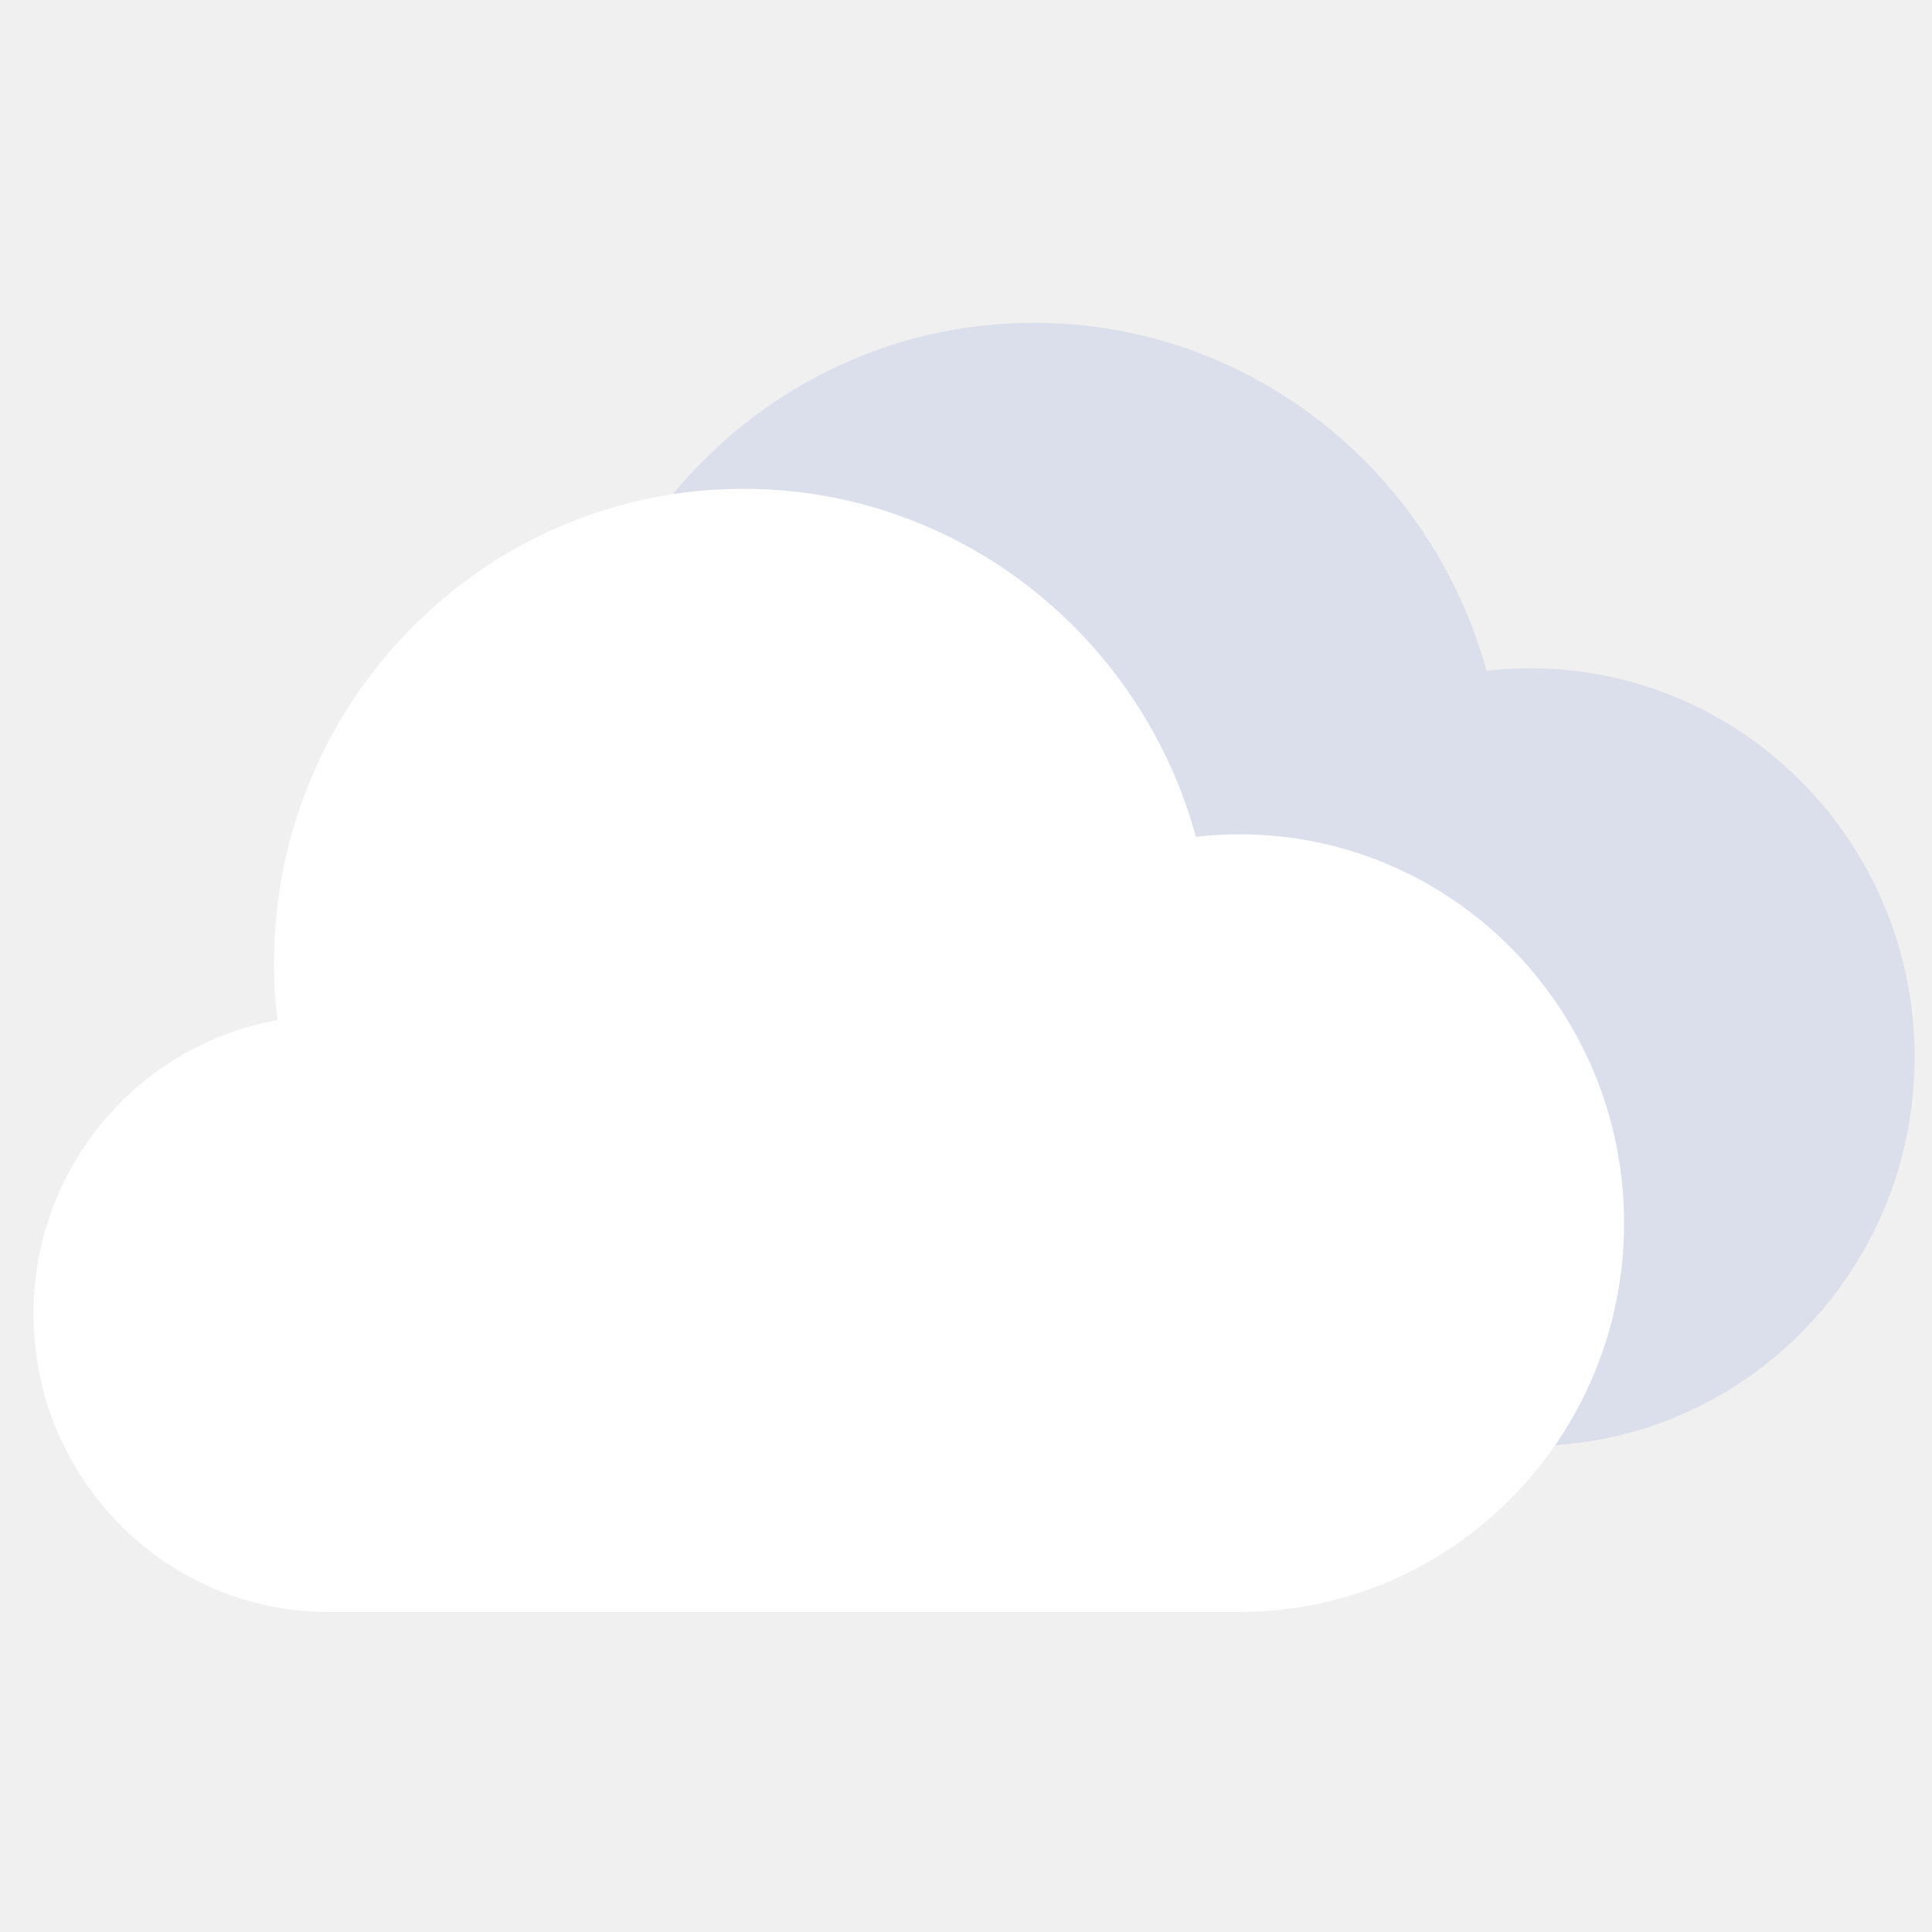
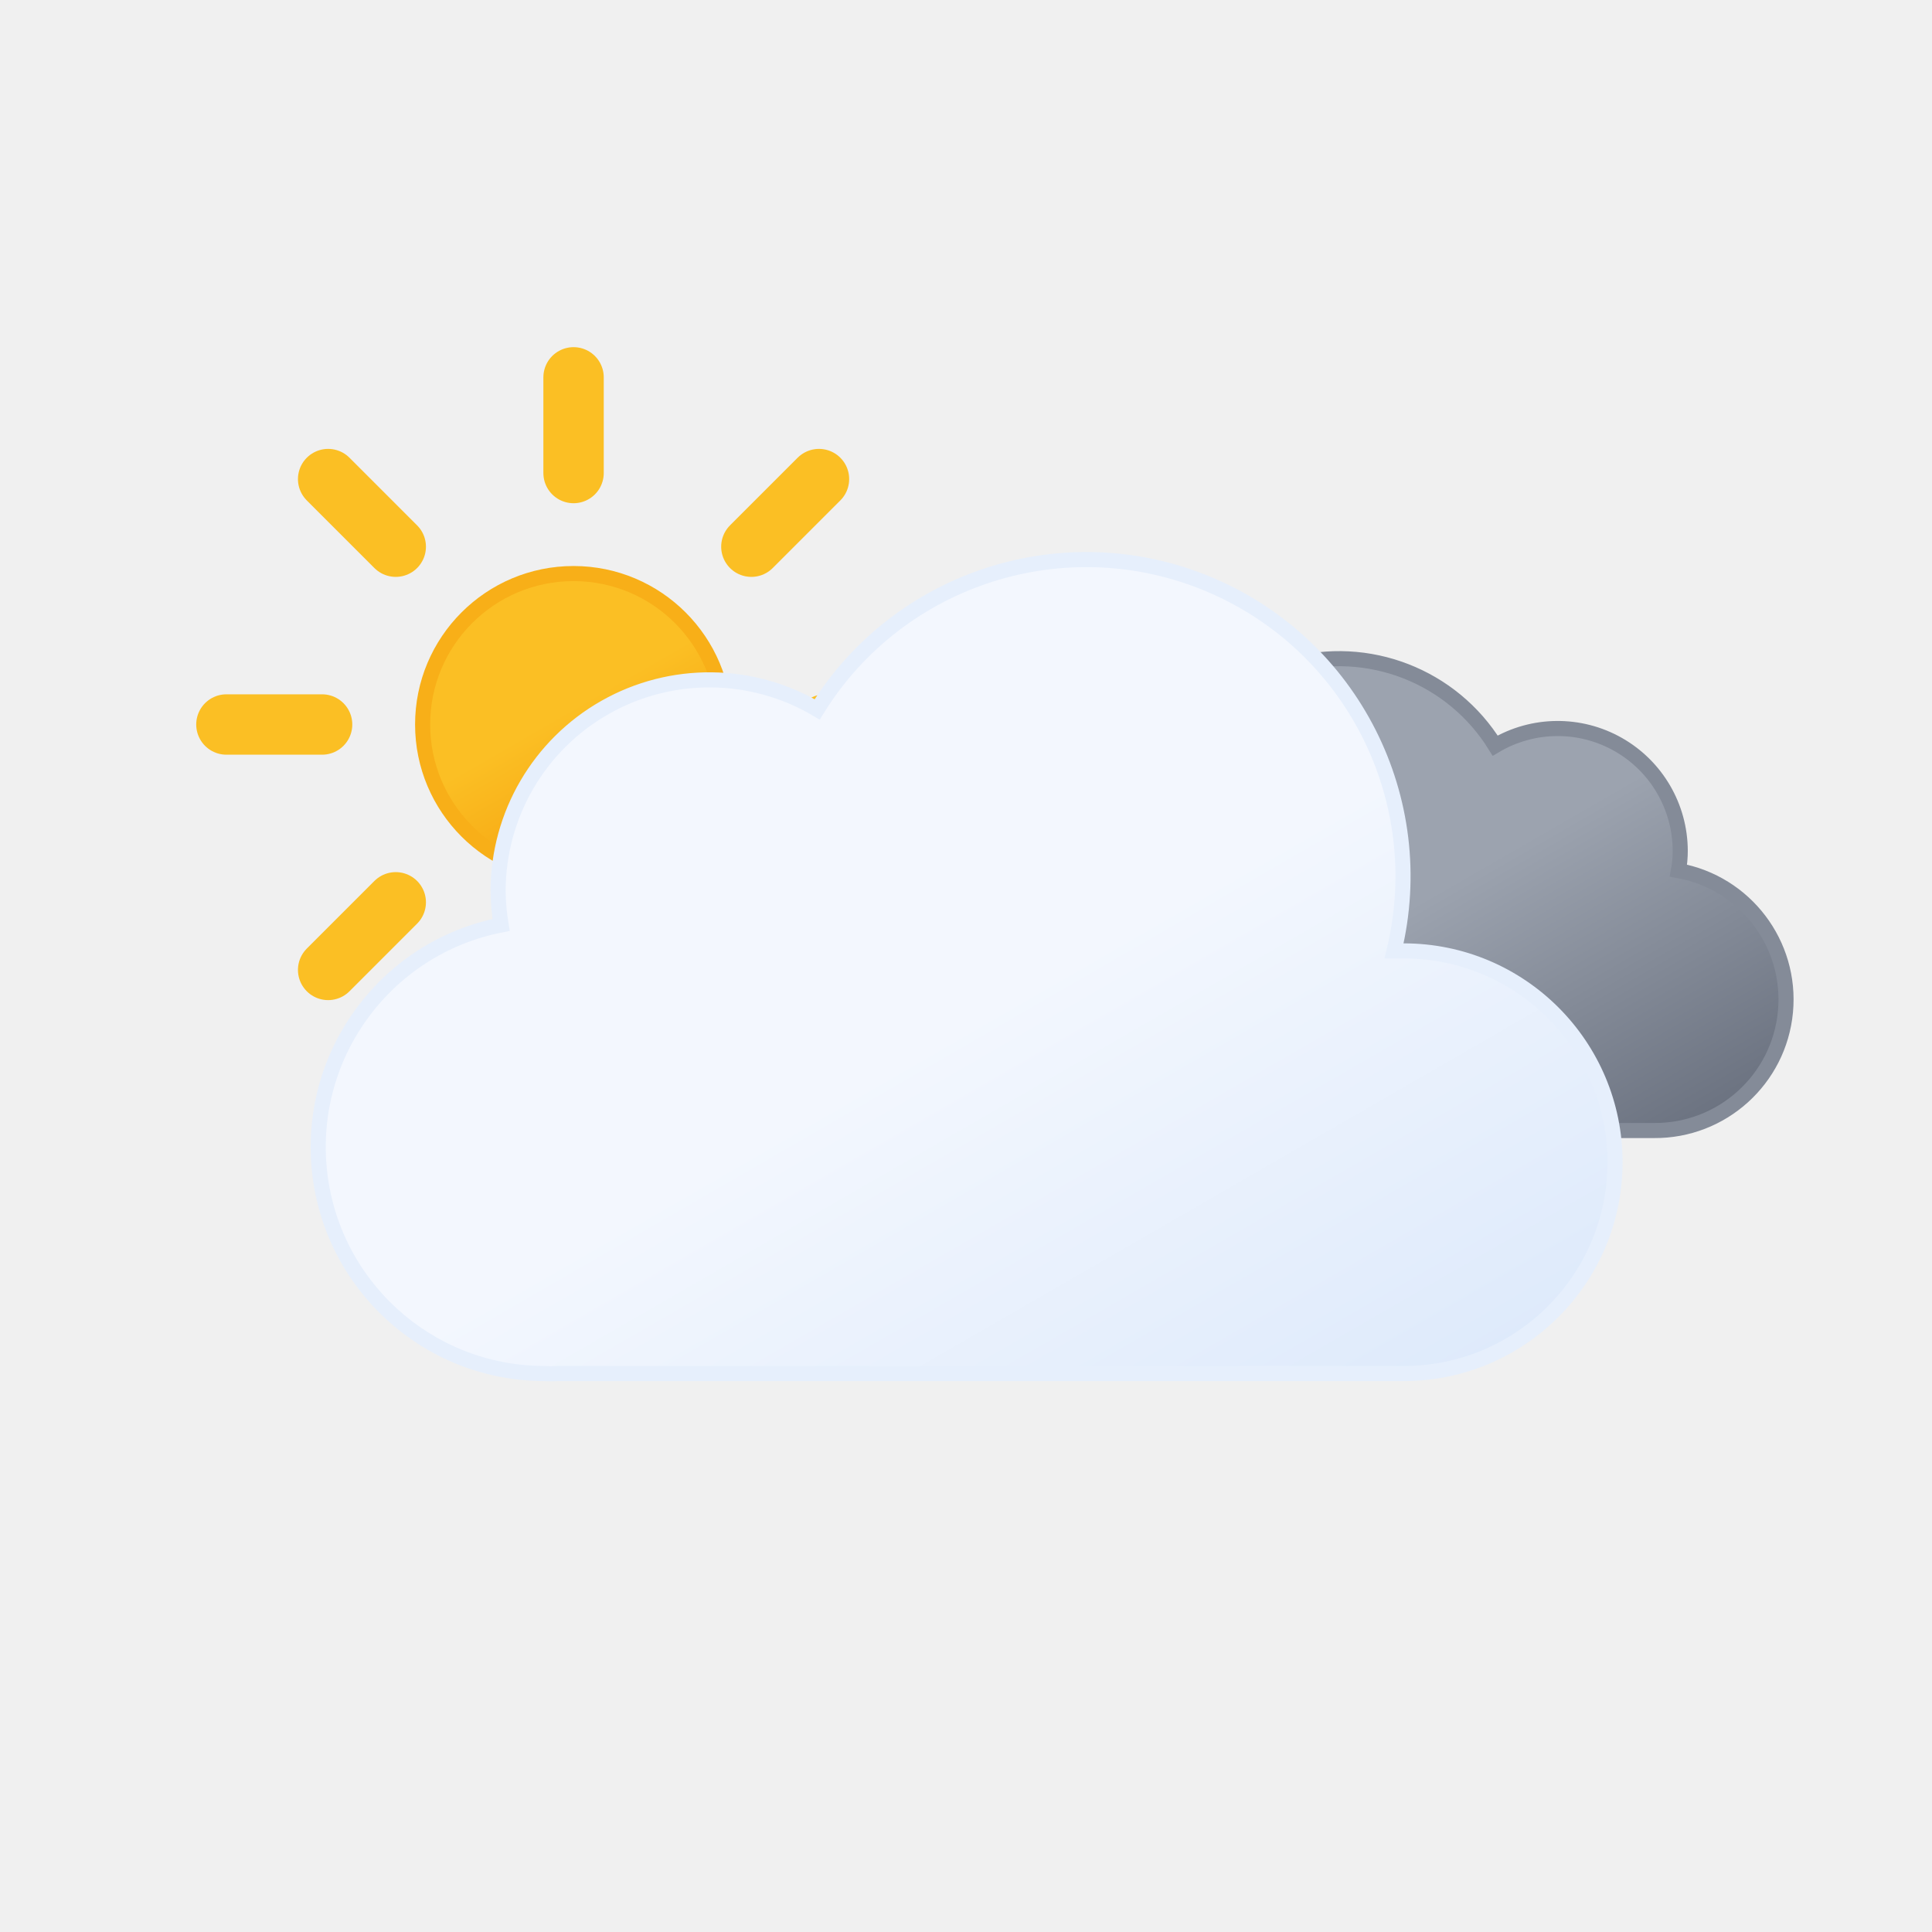
- <svg xmlns="http://www.w3.org/2000/svg" clip-rule="evenodd" fill-rule="evenodd" stroke-linejoin="round" stroke-miterlimit="2" viewBox="0 0 512 512">
-   <path d="m99.365 428.998c-50.503-.32-91.406-41.42-91.406-91.998 0-45.348 32.882-83.077 76.078-90.624-.685-5.744-1.037-11.581-1.037-17.499 0-80.856 65.644-146.5 146.5-146.5 67.312 0 124.082 45.495 141.212 107.388 4.467-.505 9.01-.765 13.613-.765 66.229 0 120 53.77 120 120s-53.771 120-120 120h-284.366z" fill="#dbdfeb" transform="matrix(.849209 0 0 .85872 79.1177 14.8024)" />
-   <path d="m99.365 428.998c-50.503-.32-91.406-41.42-91.406-91.998 0-45.348 32.882-83.077 76.078-90.624-.685-5.744-1.037-11.581-1.037-17.499 0-80.856 65.644-146.5 146.5-146.5 67.312 0 124.082 45.495 141.212 107.388 4.467-.505 9.01-.765 13.613-.765 66.229 0 120 53.77 120 120s-53.771 120-120 120h-284.366z" fill="#fff" transform="matrix(.849209 0 0 .85872 2.11773 58.8024)" />
+ <svg xmlns="http://www.w3.org/2000/svg" viewBox="0 0 64 64">
+   <defs>
+     <linearGradient id="a" x1="16.5" x2="21.5" y1="19.67" y2="28.33" gradientUnits="userSpaceOnUse">
+       <stop offset="0" stop-color="#fbbf24" />
+       <stop offset=".45" stop-color="#fbbf24" />
+       <stop offset="1" stop-color="#f59e0b" />
+     </linearGradient>
+     <linearGradient id="b" x1="40.76" x2="50.83" y1="23" y2="40.46" gradientUnits="userSpaceOnUse">
+       <stop offset="0" stop-color="#9ca3af" />
+       <stop offset=".45" stop-color="#9ca3af" />
+       <stop offset="1" stop-color="#6b7280" />
+     </linearGradient>
+     <linearGradient id="c" x1="22.56" x2="39.2" y1="21.96" y2="50.8" gradientUnits="userSpaceOnUse">
+       <stop offset="0" stop-color="#f3f7fe" />
+       <stop offset=".45" stop-color="#f3f7fe" />
+       <stop offset="1" stop-color="#deeafb" />
+     </linearGradient>
+   </defs>
+   <circle cx="19" cy="24" r="5" fill="url(#a)" stroke="#f8af18" stroke-miterlimit="10" stroke-width=".5" />
+   <path fill="none" stroke="#fbbf24" stroke-linecap="round" stroke-miterlimit="10" stroke-width="2" d="M19 15.67V12.5m0 23v-3.17m5.89-14.22l2.24-2.24M10.87 32.13l2.24-2.24m0-11.78l-2.24-2.24m16.26 16.26l-2.24-2.24M7.5 24h3.17m19.83 0h-3.17">
+     <animateTransform attributeName="transform" dur="45s" repeatCount="indefinite" type="rotate" values="0 19 24; 360 19 24" />
+   </path>
+   <path fill="url(#b)" stroke="#848b98" stroke-miterlimit="10" stroke-width=".5" d="M34.23 33.45a4.05 4.05 0 004.05 4h16.51a4.34 4.34 0 00.81-8.61 3.52 3.52 0 00.06-.66 4.06 4.06 0 00-6.13-3.48 6.08 6.08 0 00-11.25 3.19 6.34 6.34 0 00.18 1.46h-.18a4.05 4.05 0 00-4.05 4.1z">
+     <animateTransform attributeName="transform" dur="7s" repeatCount="indefinite" type="translate" values="-2.1 0; 2.1 0; -2.1 0" />
+   </path>
+   <path fill="url(#c)" stroke="#e6effc" stroke-miterlimit="10" stroke-width=".5" d="M46.5 31.5h-.32a10.49 10.49 0 00-19.11-8 7 7 0 00-10.57 6 7.21 7.21 0 00.1 1.14A7.5 7.5 0 0018 45.5a4.19 4.19 0 00.5 0v0h28a7 7 0 000-14z">
+     <animateTransform attributeName="transform" dur="7s" repeatCount="indefinite" type="translate" values="-3 0; 3 0; -3 0" />
+   </path>
</svg>
